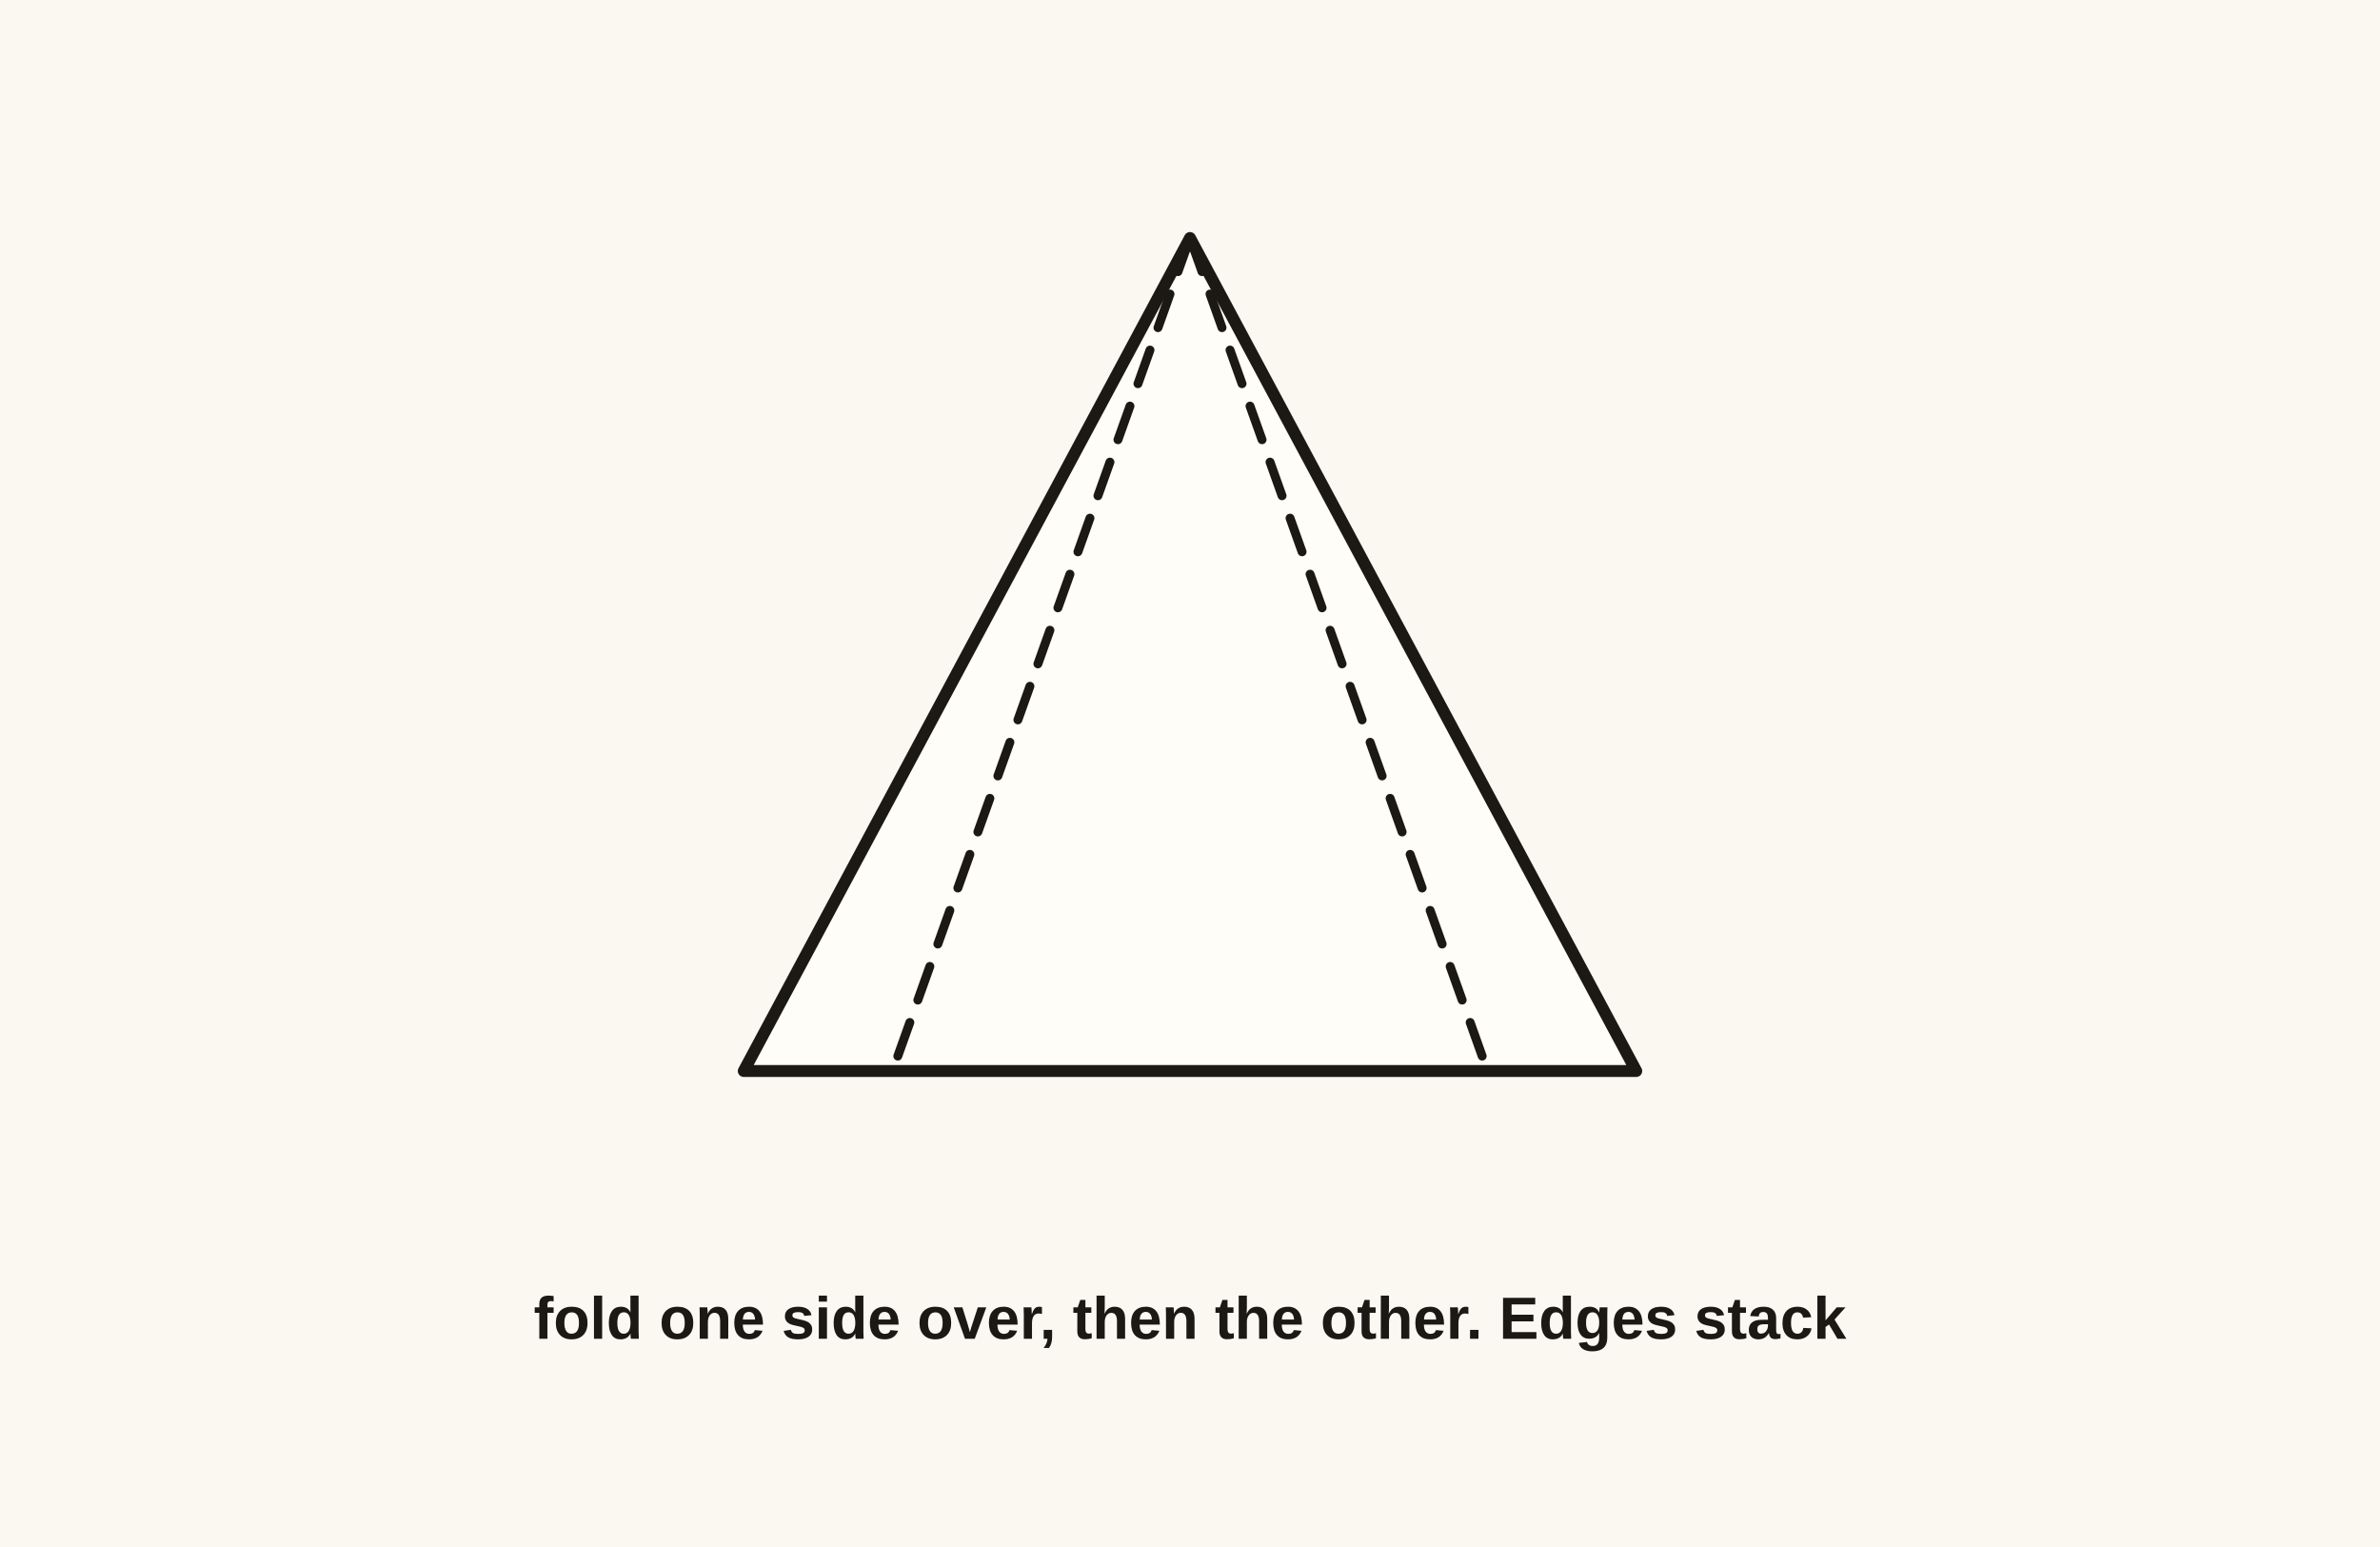
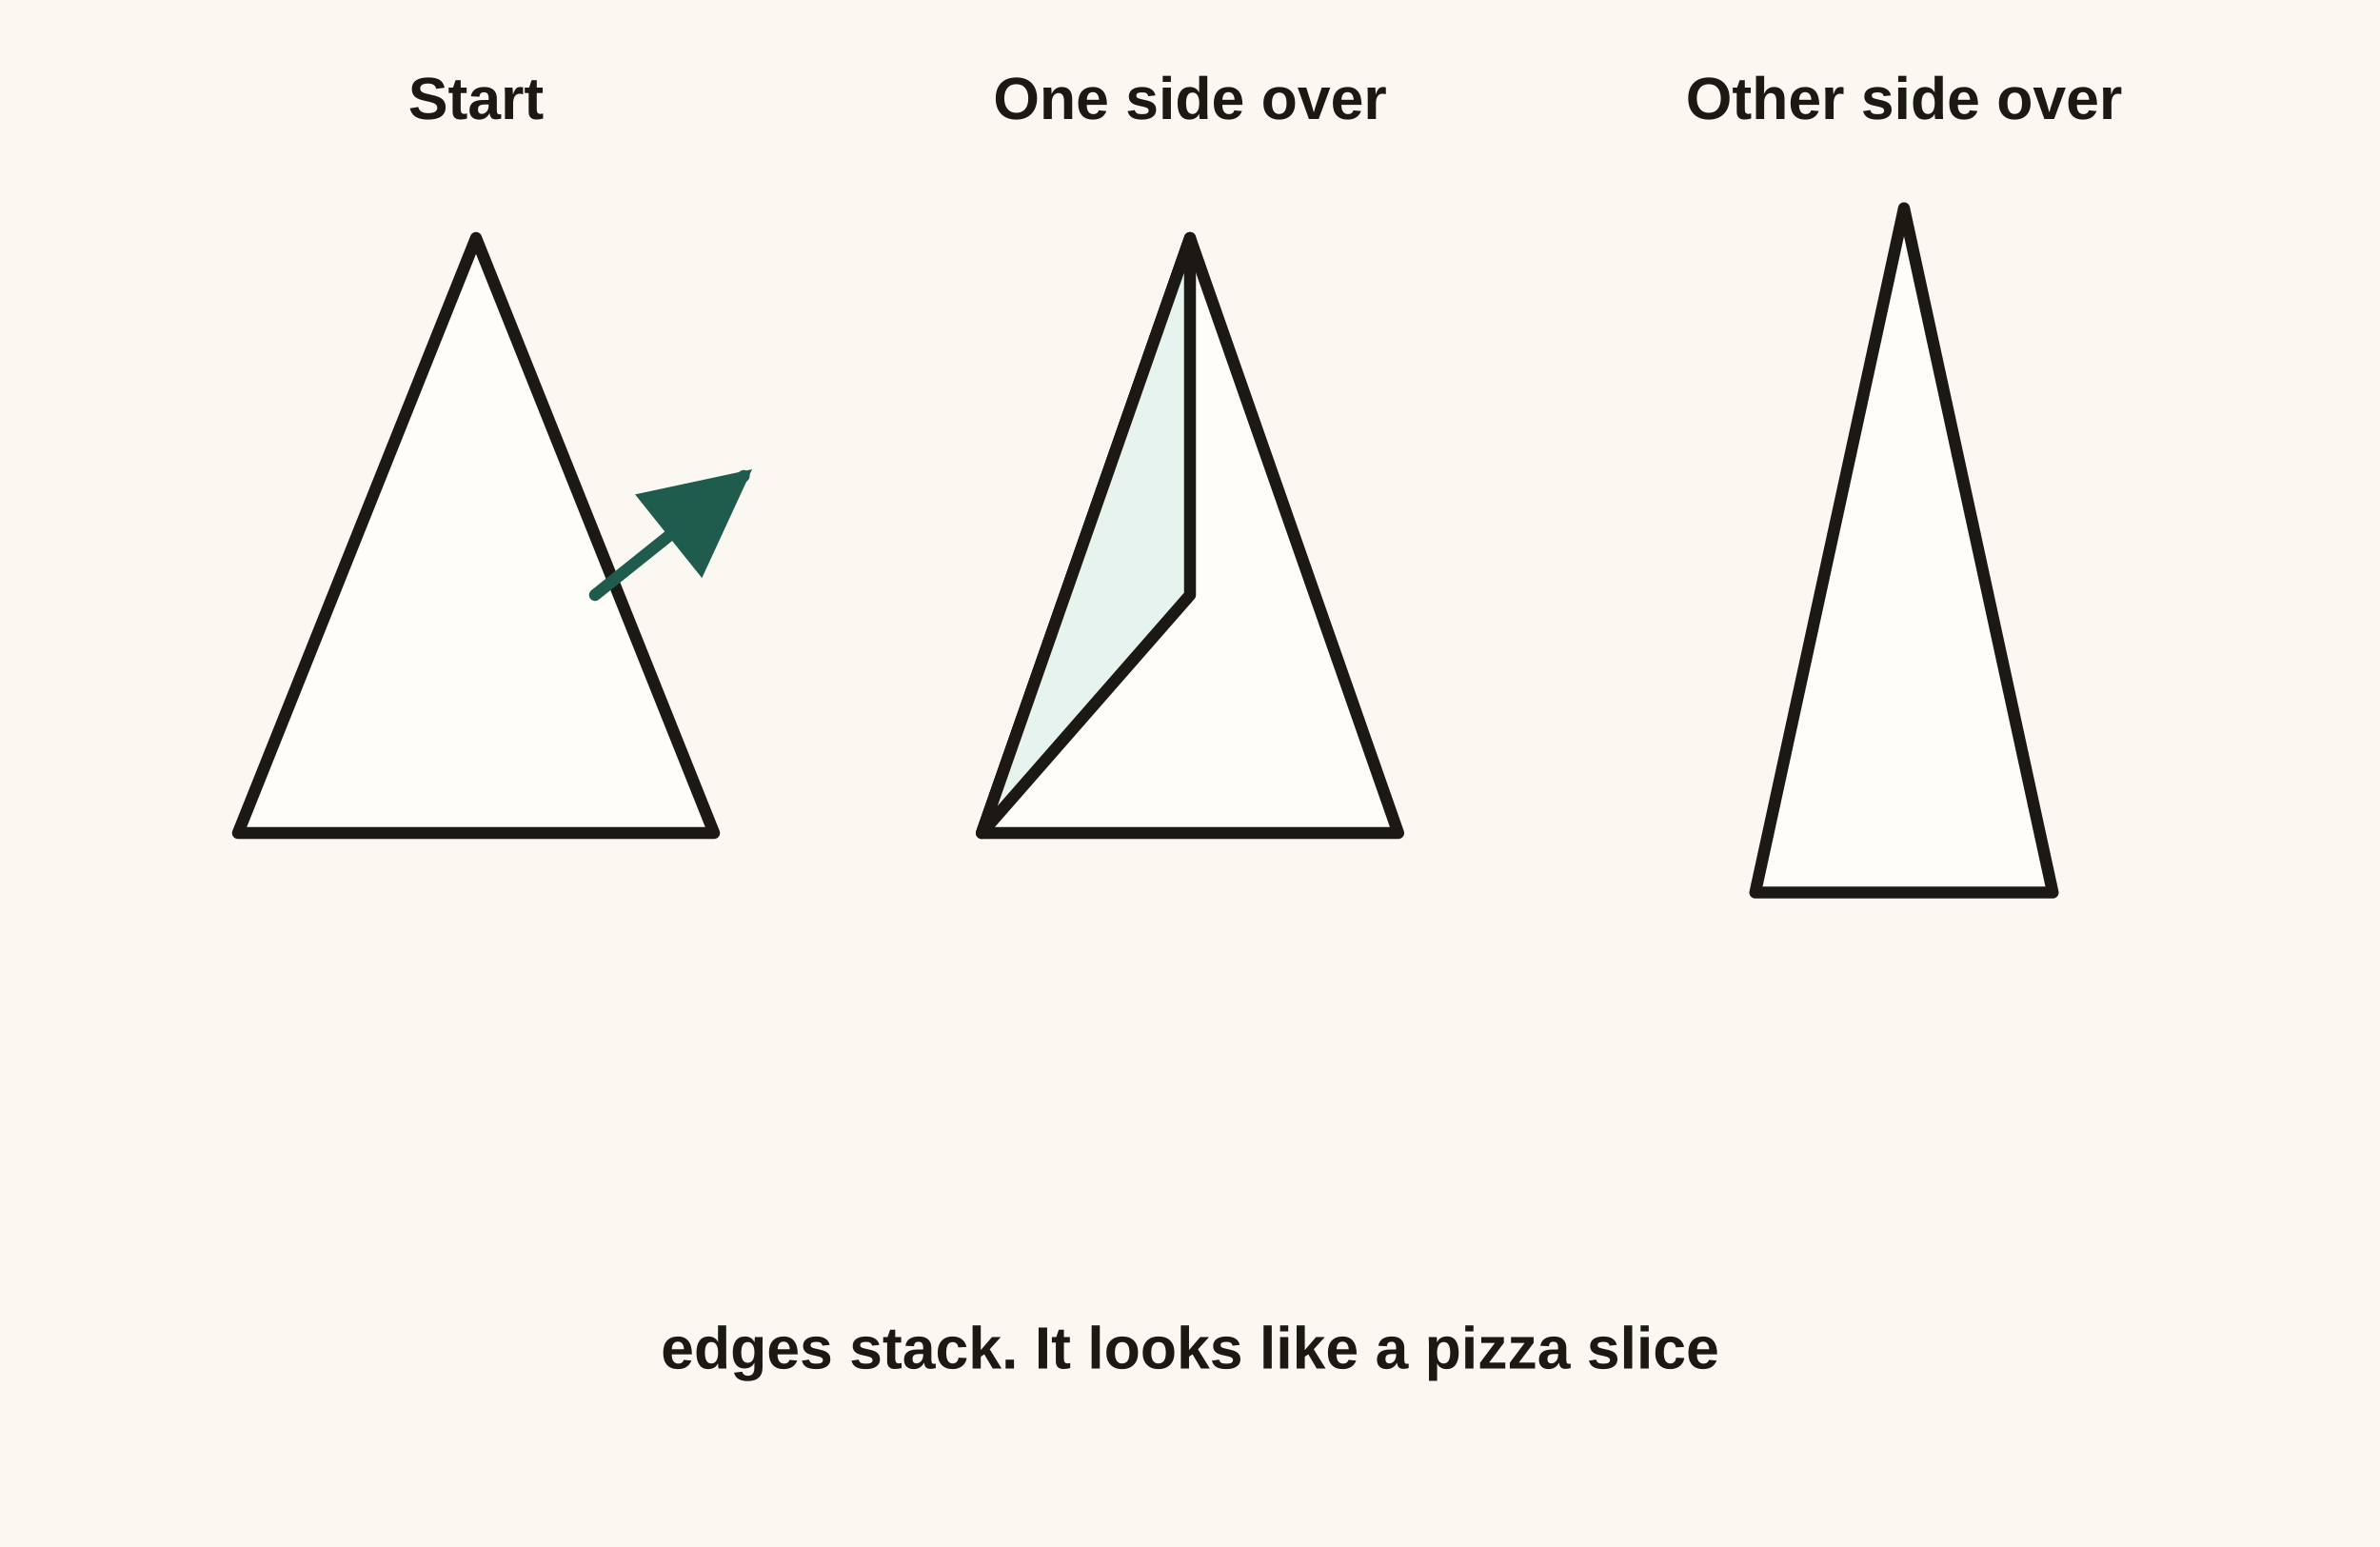
<svg xmlns="http://www.w3.org/2000/svg" width="800" height="520" viewBox="0 0 800 520" role="img">
  <rect width="800" height="520" fill="#fbf8f1" />
  <defs>
    <marker id="arr" viewBox="0 0 10 10" refX="9" refY="5" markerWidth="9" markerHeight="9" orient="auto">
      <path d="M 0 0 L 10 5 L 0 10 z" fill="#1f5c4e" />
    </marker>
  </defs>
-   <polygon points="400,80 250,360 550,360" fill="#fffdf8" stroke="#1c1915" stroke-width="4" stroke-linejoin="round" />
-   <line x1="400" y1="80" x2="300" y2="360" fill="none" stroke="#1c1915" stroke-width="3" stroke-dasharray="12 8" stroke-linecap="round" />
-   <line x1="400" y1="80" x2="500" y2="360" fill="none" stroke="#1c1915" stroke-width="3" stroke-dasharray="12 8" stroke-linecap="round" />
-   <text x="400" y="450" text-anchor="middle" font-size="20" font-family="Arial, Helvetica, sans-serif" font-weight="700" fill="#1c1915">fold one side over, then the other. Edges stack</text>
+   <text x="160" y="40" text-anchor="middle" font-size="20" font-family="Arial, Helvetica, sans-serif" font-weight="700" fill="#1c1915">Start</text>
+   <polygon points="160,80 80,280 240,280" fill="#fffdf8" stroke="#1c1915" stroke-width="4" stroke-linejoin="round" />
+   <line x1="200" y1="200" x2="250" y2="160" fill="none" stroke="#1f5c4e" stroke-width="4" stroke-linecap="round" marker-end="url(#arr)" />
+   <text x="400" y="40" text-anchor="middle" font-size="20" font-family="Arial, Helvetica, sans-serif" font-weight="700" fill="#1c1915">One side over</text>
+   <polygon points="400,80 330,280 470,280" fill="#fffdf8" stroke="#1c1915" stroke-width="4" stroke-linejoin="round" />
+   <polygon points="400,80 330,280 400,200" fill="#e7f3ee" stroke="#1c1915" stroke-width="4" stroke-linejoin="round" />
+   <text x="640" y="40" text-anchor="middle" font-size="20" font-family="Arial, Helvetica, sans-serif" font-weight="700" fill="#1c1915">Other side over</text>
+   <polygon points="640,70 590,300 690,300" fill="#fffdf8" stroke="#1c1915" stroke-width="4" stroke-linejoin="round" />
+   <text x="400" y="460" text-anchor="middle" font-size="20" font-family="Arial, Helvetica, sans-serif" font-weight="700" fill="#1c1915">edges stack. It looks like a pizza slice</text>
</svg>
